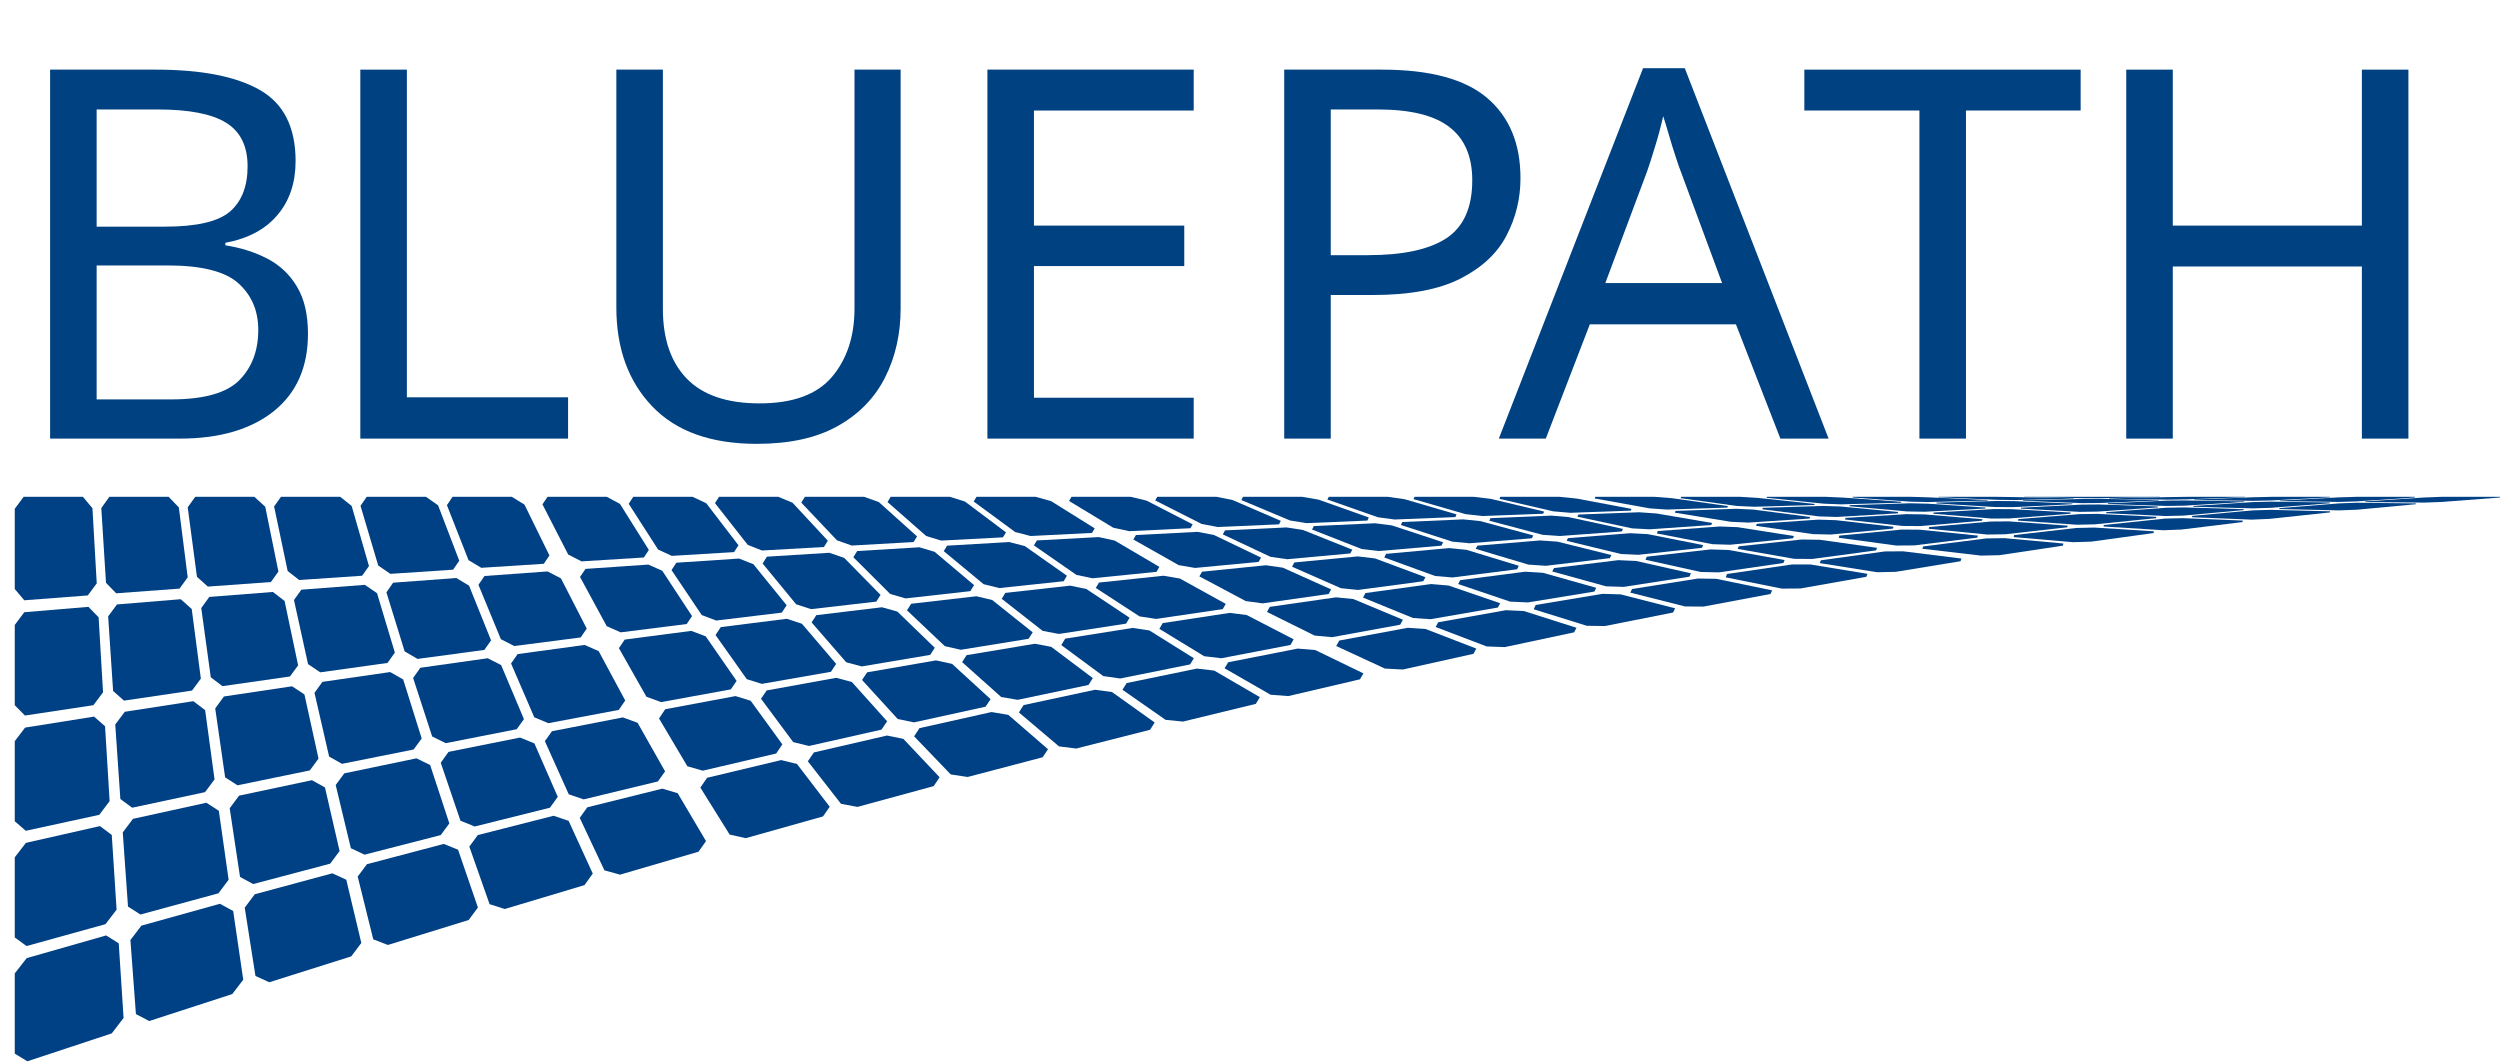
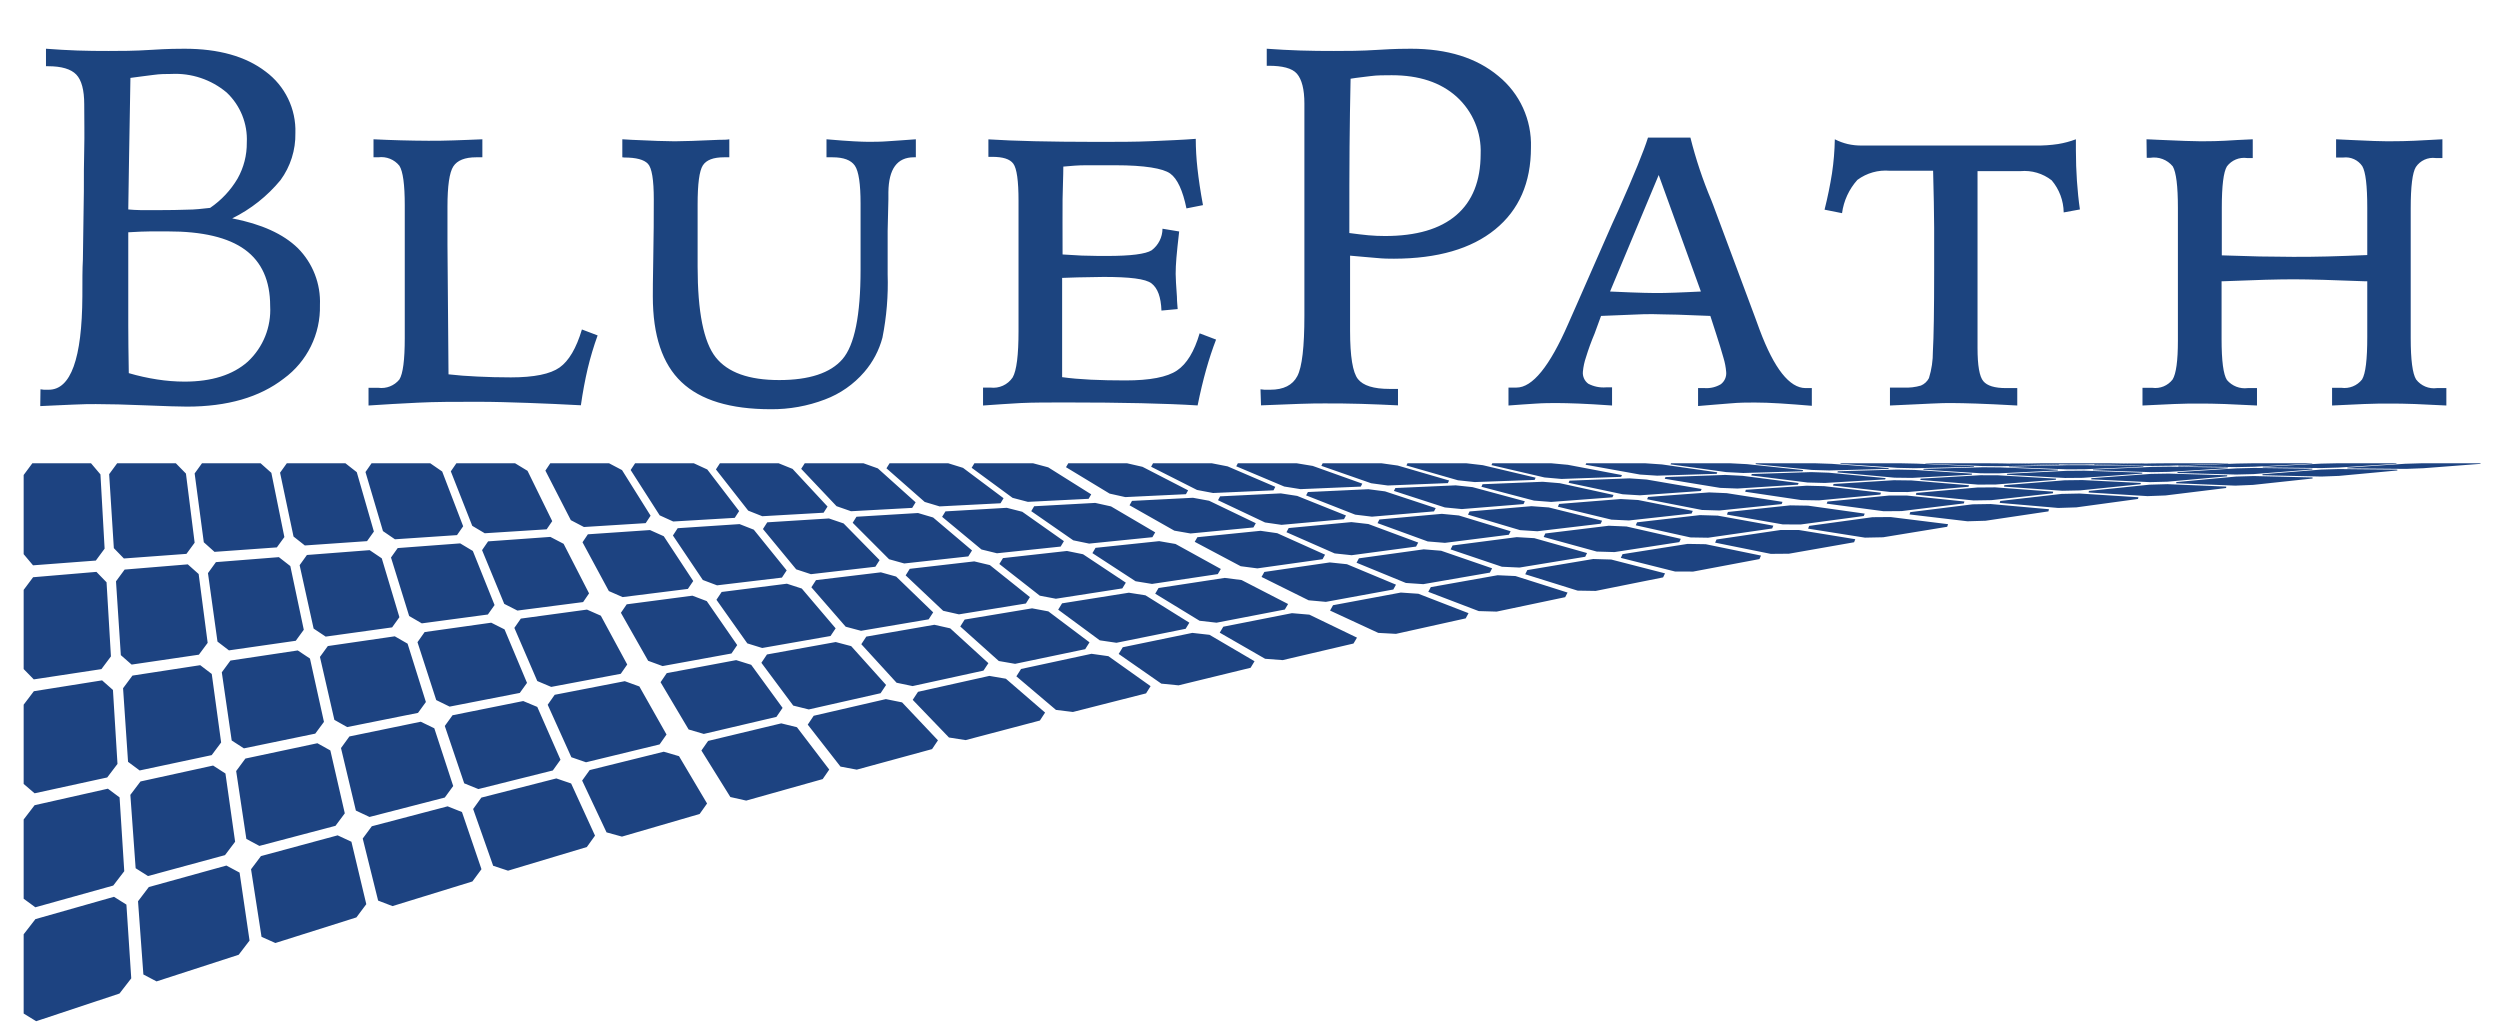
- <svg xmlns="http://www.w3.org/2000/svg" viewBox="0 0 186.33 79.1">
-   <defs>
-     <style>.cls-1{fill:#004085;}.cls-2{isolation:isolate;font-size:38.52px;fill:#004181;font-family:IowanOldStyle-Roman, Iowan Old Style;letter-spacing:-0.02em;}.cls-3{letter-spacing:-0.06em;}.cls-4{letter-spacing:-0.08em;}.cls-5{letter-spacing:-0.04em;}</style>
-   </defs>
-   <g id="Layer_2" data-name="Layer 2">
-     <g id="ELEMENTS">
-       <polygon class="cls-1" points="77.19 37.03 72.78 37.03 72.57 37.38 75.66 39.65 76.81 39.95 81.39 39.72 81.59 39.38 78.34 37.35 77.19 37.03" />
-       <polygon class="cls-1" points="70.8 37.03 66.38 37.03 66.15 37.42 69.03 39.95 70.15 40.29 74.75 40.05 74.98 39.68 71.92 37.38 70.8 37.03" />
-       <polygon class="cls-1" points="58.01 37.03 53.59 37.03 53.29 37.5 55.73 40.61 56.79 41.03 61.41 40.77 61.7 40.3 59.07 37.47 58.01 37.03" />
-       <polygon class="cls-1" points="64.41 37.03 59.99 37.03 59.72 37.46 62.38 40.27 63.48 40.66 68.09 40.4 68.35 39.98 65.5 37.42 64.41 37.03" />
-       <polygon class="cls-1" points="51.62 37.03 47.2 37.03 46.86 37.55 49.05 40.96 50.07 41.43 54.71 41.15 55.04 40.64 52.64 37.51 51.62 37.03" />
-       <polygon class="cls-1" points="45.23 37.03 40.81 37.03 40.43 37.59 42.35 41.33 43.34 41.84 47.99 41.55 48.36 40.99 46.21 37.56 45.23 37.03" />
-       <polygon class="cls-1" points="96.72 48.34 91.54 49.36 91.27 49.81 94.7 51.78 96.02 51.88 101.36 50.63 101.62 50.19 98.03 48.45 96.72 48.34" />
-       <polygon class="cls-1" points="89.21 49.83 83.97 50.91 83.66 51.41 86.87 53.65 88.17 53.78 93.6 52.46 93.9 51.96 90.5 49.98 89.21 49.83" />
-       <polygon class="cls-1" points="73.9 53.07 68.53 54.27 68.13 54.88 70.86 57.72 72.12 57.91 77.71 56.44 78.11 55.84 75.15 53.28 73.9 53.07" />
-       <polygon class="cls-1" points="81.61 51.41 76.29 52.55 75.94 53.1 78.93 55.63 80.21 55.79 85.72 54.39 86.06 53.85 82.88 51.58 81.61 51.41" />
-       <polygon class="cls-1" points="66.11 54.82 60.66 56.08 60.21 56.74 62.68 59.91 63.91 60.14 69.59 58.59 70.03 57.93 67.33 55.07 66.11 54.82" />
-       <polygon class="cls-1" points="58.22 56.65 52.7 57.97 52.2 58.7 54.38 62.2 55.58 62.47 61.34 60.85 61.84 60.13 59.4 56.94 58.22 56.65" />
-       <polygon class="cls-1" points="91.65 45.68 86.66 46.44 86.41 46.87 89.75 48.91 91.03 49.06 96.18 48.07 96.42 47.65 92.92 45.84 91.65 45.68" />
-       <polygon class="cls-1" points="84.42 46.8 79.39 47.6 79.1 48.08 82.23 50.39 83.49 50.57 88.7 49.52 88.98 49.06 85.67 46.99 84.42 46.8" />
-       <polygon class="cls-1" points="69.76 49.22 64.63 50.11 64.25 50.68 66.91 53.59 68.12 53.84 73.46 52.67 73.83 52.11 70.96 49.48 69.76 49.22" />
-       <polygon class="cls-1" points="77.13 47.98 72.04 48.83 71.71 49.35 74.62 51.95 75.85 52.16 81.13 51.05 81.45 50.54 78.35 48.21 77.13 47.98" />
-       <polygon class="cls-1" points="62.32 50.52 57.14 51.46 56.72 52.08 59.12 55.31 60.29 55.6 65.7 54.38 66.12 53.76 63.49 50.83 62.32 50.52" />
-       <polygon class="cls-1" points="54.82 51.88 49.58 52.86 49.12 53.55 51.23 57.11 52.38 57.44 57.85 56.16 58.31 55.48 55.95 52.23 54.82 51.88" />
-       <polygon class="cls-1" points="86.71 42.91 81.91 43.42 81.67 43.82 84.93 45.94 86.17 46.13 91.13 45.4 91.36 45.01 87.94 43.12 86.71 42.91" />
-       <polygon class="cls-1" points="79.76 43.65 74.93 44.19 74.66 44.63 77.71 47.02 78.92 47.25 83.93 46.48 84.19 46.04 80.97 43.9 79.76 43.65" />
-       <polygon class="cls-1" points="65.73 45.26 60.84 45.85 60.49 46.39 63.07 49.36 64.23 49.67 69.33 48.81 69.67 48.28 66.88 45.58 65.73 45.26" />
-       <polygon class="cls-1" points="72.77 44.44 67.91 45 67.6 45.49 70.42 48.16 71.61 48.43 76.66 47.61 76.97 47.13 73.95 44.72 72.77 44.44" />
-       <polygon class="cls-1" points="58.64 46.12 53.72 46.74 53.33 47.33 55.66 50.62 56.78 50.97 61.93 50.07 62.32 49.48 59.77 46.49 58.64 46.12" />
-       <polygon class="cls-1" points="51.52 47.02 46.56 47.67 46.13 48.31 48.18 51.93 49.27 52.33 54.47 51.38 54.9 50.75 52.6 47.43 51.52 47.02" />
-       <polygon class="cls-1" points="81.89 40.03 77.28 40.28 77.06 40.65 80.23 42.85 81.43 43.1 86.2 42.62 86.41 42.25 83.08 40.29 81.89 40.03" />
-       <polygon class="cls-1" points="75.22 40.4 70.59 40.67 70.34 41.08 73.31 43.54 74.48 43.83 79.28 43.32 79.52 42.91 76.38 40.7 75.22 40.4" />
-       <polygon class="cls-1" points="61.81 41.2 57.16 41.49 56.84 42 59.34 45.04 60.45 45.4 65.31 44.84 65.63 44.34 62.92 41.58 61.81 41.2" />
-       <polygon class="cls-1" points="68.53 40.79 63.89 41.07 63.6 41.53 66.35 44.27 67.49 44.6 72.32 44.06 72.6 43.61 69.66 41.13 68.53 40.79" />
-       <polygon class="cls-1" points="55.08 41.63 50.41 41.94 50.05 42.49 52.3 45.84 53.38 46.25 58.27 45.66 58.63 45.11 56.15 42.05 55.08 41.63" />
-       <polygon class="cls-1" points="48.32 42.08 43.64 42.4 43.23 43 45.22 46.67 46.26 47.13 51.18 46.51 51.58 45.92 49.36 42.54 48.32 42.08" />
-       <polygon class="cls-1" points="38.15 37.03 33.73 37.03 33.31 37.65 34.92 41.75 35.87 42.32 40.53 42.02 40.95 41.4 39.09 37.61 38.15 37.03" />
-       <polygon class="cls-1" points="31.75 37.03 27.33 37.03 26.87 37.7 28.19 42.15 29.09 42.77 33.77 42.46 34.23 41.79 32.65 37.66 31.75 37.03" />
-       <polygon class="cls-1" points="18.96 37.03 14.55 37.03 13.99 37.81 14.68 42.99 15.49 43.72 20.19 43.38 20.75 42.6 19.77 37.77 18.96 37.03" />
-       <polygon class="cls-1" points="25.36 37.03 20.94 37.03 20.43 37.75 21.44 42.56 22.3 43.23 26.99 42.91 27.5 42.19 26.21 37.71 25.36 37.03" />
-       <polygon class="cls-1" points="12.57 37.03 8.15 37.03 7.55 37.87 7.9 43.44 8.66 44.22 13.38 43.87 13.99 43.03 13.33 37.82 12.57 37.03" />
-       <polygon class="cls-1" points="6.18 37.03 1.76 37.03 1.1 37.92 1.1 43.9 1.81 44.74 6.54 44.38 7.21 43.48 6.89 37.88 6.18 37.03" />
-       <polygon class="cls-1" points="49.36 58.78 43.77 60.17 43.21 60.96 45.05 64.87 46.21 65.19 52.06 63.48 52.62 62.69 50.51 59.12 49.36 58.78" />
-       <polygon class="cls-1" points="41.26 60.8 35.61 62.24 34.98 63.1 36.49 67.39 37.62 67.75 43.56 65.97 44.18 65.11 42.38 61.18 41.26 60.8" />
-       <polygon class="cls-1" points="24.77 65.09 18.99 66.65 18.24 67.65 19.04 72.74 20.07 73.21 26.18 71.28 26.93 70.28 25.81 65.57 24.77 65.09" />
-       <polygon class="cls-1" points="33.07 62.9 27.35 64.41 26.66 65.33 27.82 70.01 28.91 70.43 34.93 68.57 35.62 67.64 34.14 63.33 33.07 62.9" />
-       <polygon class="cls-1" points="16.39 67.36 10.54 68.99 9.72 70.06 10.13 75.58 11.12 76.1 17.31 74.09 18.13 73.02 17.38 67.9 16.39 67.36" />
-       <polygon class="cls-1" points="7.91 69.72 1.99 71.41 1.1 72.55 1.1 78.53 2.04 79.1 8.33 77.02 9.21 75.87 8.85 70.31 7.91 69.72" />
-       <polygon class="cls-1" points="46.42 53.47 41.14 54.5 40.61 55.24 42.39 59.2 43.5 59.58 49.04 58.24 49.57 57.49 47.52 53.87 46.42 53.47" />
-       <polygon class="cls-1" points="38.76 54.97 33.43 56.04 32.85 56.85 34.32 61.17 35.38 61.6 40.99 60.2 41.57 59.39 39.83 55.41 38.76 54.97" />
-       <polygon class="cls-1" points="23.25 58.15 17.82 59.3 17.12 60.24 17.89 65.36 18.87 65.89 24.61 64.37 25.31 63.43 24.22 58.69 23.25 58.15" />
-       <polygon class="cls-1" points="31.04 56.52 25.66 57.64 25.02 58.51 26.15 63.22 27.17 63.7 32.85 62.24 33.49 61.37 32.06 57.02 31.04 56.52" />
-       <polygon class="cls-1" points="15.38 59.83 9.91 61.03 9.15 62.04 9.54 67.57 10.47 68.16 16.28 66.58 17.04 65.57 16.31 60.43 15.38 59.83" />
-       <polygon class="cls-1" points="7.45 61.57 1.93 62.82 1.1 63.9 1.1 69.87 1.98 70.51 7.86 68.88 8.69 67.8 8.33 62.23 7.45 61.57" />
-       <polygon class="cls-1" points="43.57 48.07 38.58 48.75 38.09 49.45 39.82 53.46 40.87 53.9 46.12 52.91 46.6 52.21 44.62 48.53 43.57 48.07" />
-       <polygon class="cls-1" points="36.35 49.06 31.33 49.77 30.79 50.53 32.21 54.89 33.22 55.39 38.51 54.35 39.05 53.6 37.35 49.57 36.35 49.06" />
-       <polygon class="cls-1" points="21.77 51.15 16.69 51.91 16.04 52.8 16.78 57.94 17.7 58.53 23.09 57.42 23.74 56.54 22.69 51.76 21.77 51.15" />
-       <polygon class="cls-1" points="29.08 50.09 24.03 50.82 23.44 51.64 24.53 56.39 25.49 56.93 30.83 55.86 31.43 55.04 30.05 50.64 29.08 50.09" />
-       <polygon class="cls-1" points="14.41 52.26 9.3 53.05 8.59 54 8.97 59.55 9.85 60.2 15.28 59.04 15.99 58.09 15.29 52.93 14.41 52.26" />
-       <polygon class="cls-1" points="7.01 53.41 1.87 54.23 1.1 55.24 1.1 61.21 1.92 61.92 7.4 60.73 8.17 59.71 7.83 54.13 7.01 53.41" />
-       <polygon class="cls-1" points="40.81 42.59 36.11 42.93 35.66 43.59 37.33 47.64 38.33 48.15 43.28 47.51 43.73 46.85 41.81 43.11 40.81 42.59" />
-       <polygon class="cls-1" points="34.01 43.08 29.3 43.43 28.8 44.15 30.16 48.55 31.12 49.11 36.1 48.44 36.6 47.73 34.96 43.65 34.01 43.08" />
-       <polygon class="cls-1" points="20.34 44.12 15.6 44.49 15 45.32 15.71 50.48 16.58 51.14 21.61 50.42 22.22 49.59 21.21 44.79 20.34 44.12" />
-       <polygon class="cls-1" points="27.19 43.59 22.46 43.95 21.91 44.72 22.96 49.5 23.87 50.11 28.88 49.41 29.43 48.64 28.1 44.21 27.19 43.59" />
-       <polygon class="cls-1" points="13.47 44.66 8.72 45.05 8.06 45.94 8.43 51.5 9.24 52.22 14.31 51.47 14.97 50.58 14.29 45.39 13.47 44.66" />
-       <polygon class="cls-1" points="6.59 45.23 1.81 45.63 1.1 46.58 1.1 52.56 1.86 53.33 6.96 52.56 7.68 51.6 7.35 46.01 6.59 45.23" />
-       <polygon class="cls-1" points="155.29 37.03 150.87 37.03 150.86 37.05 155.23 37.13 156.54 37.13 160.97 37.05 160.97 37.03 156.61 37.03 155.29 37.03" />
-       <polygon class="cls-1" points="148.9 37.03 144.48 37.03 144.47 37.06 148.81 37.25 150.13 37.27 154.56 37.17 154.57 37.14 150.22 37.05 148.9 37.03" />
-       <polygon class="cls-1" points="136.11 37.03 131.69 37.03 131.66 37.1 135.92 37.54 137.23 37.59 141.69 37.47 141.71 37.4 137.42 37.09 136.11 37.03" />
-       <polygon class="cls-1" points="142.5 37.03 138.09 37.03 138.07 37.08 142.37 37.39 143.69 37.42 148.13 37.31 148.15 37.27 143.82 37.07 142.5 37.03" />
-       <polygon class="cls-1" points="129.72 37.03 125.3 37.03 125.26 37.13 129.45 37.71 130.75 37.77 135.22 37.64 135.25 37.56 131.02 37.11 129.72 37.03" />
-       <polygon class="cls-1" points="123.33 37.03 118.9 37.03 118.85 37.15 122.96 37.89 124.25 37.98 128.74 37.83 128.78 37.72 124.61 37.13 123.33 37.03" />
-       <polygon class="cls-1" points="180.65 37.08 176.28 37.37 176.29 37.42 180.7 37.46 182.01 37.41 186.33 37.08 186.32 37.03 181.96 37.03 180.65 37.08" />
-       <polygon class="cls-1" points="174.32 37.52 169.89 37.87 169.88 37.94 174.33 38.04 175.66 37.99 180.06 37.58 180.05 37.52 175.65 37.47 174.32 37.52" />
-       <polygon class="cls-1" points="161.37 38.65 156.8 39.13 156.78 39.24 161.22 39.52 162.57 39.47 167.14 38.91 167.16 38.8 162.72 38.62 161.37 38.65" />
-       <polygon class="cls-1" points="167.89 38.04 163.39 38.45 163.38 38.55 167.83 38.73 169.18 38.67 173.66 38.19 173.66 38.11 169.23 38 167.89 38.04" />
-       <polygon class="cls-1" points="154.75 39.35 150.12 39.88 150.08 40.03 154.49 40.41 155.85 40.37 160.51 39.73 160.53 39.6 156.11 39.32 154.75 39.35" />
-       <polygon class="cls-1" points="148.03 40.13 143.33 40.73 143.28 40.9 147.64 41.41 149.01 41.38 153.75 40.67 153.79 40.51 149.4 40.11 148.03 40.13" />
-       <polygon class="cls-1" points="174.31 37.07 169.91 37.31 169.91 37.35 174.31 37.41 175.62 37.37 179.99 37.08 179.98 37.03 175.62 37.03 174.31 37.07" />
-       <polygon class="cls-1" points="167.93 37.42 163.48 37.71 163.48 37.77 167.89 37.89 169.22 37.85 173.65 37.51 173.65 37.45 169.26 37.39 167.93 37.42" />
-       <polygon class="cls-1" points="154.97 38.32 150.43 38.69 150.4 38.8 154.79 39.11 156.14 39.08 160.7 38.62 160.72 38.52 156.31 38.3 154.97 38.32" />
-       <polygon class="cls-1" points="161.49 37.84 156.99 38.17 156.97 38.25 161.39 38.46 162.73 38.43 167.22 38.02 167.23 37.95 162.82 37.82 161.49 37.84" />
-       <polygon class="cls-1" points="148.38 38.87 143.79 39.28 143.75 39.41 148.11 39.84 149.46 39.82 154.08 39.3 154.11 39.18 149.73 38.86 148.38 38.87" />
-       <polygon class="cls-1" points="141.73 39.47 137.09 39.92 137.04 40.08 141.33 40.66 142.68 40.65 147.37 40.07 147.42 39.92 143.08 39.48 141.73 39.47" />
-       <polygon class="cls-1" points="167.97 37.06 163.55 37.23 163.54 37.27 167.93 37.33 169.25 37.3 173.64 37.07 173.65 37.03 169.29 37.03 167.97 37.06" />
-       <polygon class="cls-1" points="161.56 37.31 157.11 37.51 157.1 37.57 161.5 37.71 162.82 37.69 167.26 37.41 167.27 37.37 162.89 37.3 161.56 37.31" />
-       <polygon class="cls-1" points="148.63 37.94 144.12 38.2 144.09 38.29 148.44 38.65 149.77 38.64 154.31 38.29 154.33 38.2 149.96 37.95 148.63 37.94" />
-       <polygon class="cls-1" points="155.12 37.61 150.64 37.84 150.62 37.91 155 38.15 156.33 38.13 160.82 37.82 160.83 37.75 156.45 37.6 155.12 37.61" />
-       <polygon class="cls-1" points="142.09 38.32 137.55 38.6 137.51 38.72 141.81 39.2 143.14 39.21 147.72 38.81 147.76 38.7 143.43 38.34 142.09 38.32" />
-       <polygon class="cls-1" points="135.51 38.73 130.94 39.04 130.88 39.19 135.12 39.81 136.45 39.84 141.08 39.4 141.13 39.26 136.84 38.77 135.51 38.73" />
-       <polygon class="cls-1" points="161.63 37.05 157.2 37.14 157.19 37.17 161.57 37.24 162.89 37.22 167.3 37.06 167.31 37.03 162.95 37.03 161.63 37.05" />
-       <polygon class="cls-1" points="155.22 37.19 150.78 37.29 150.77 37.33 155.14 37.5 156.46 37.49 160.9 37.3 160.91 37.26 156.55 37.18 155.22 37.19" />
-       <polygon class="cls-1" points="142.34 37.51 137.87 37.65 137.84 37.73 142.15 38.12 143.47 38.14 147.97 37.9 147.99 37.83 143.66 37.54 142.34 37.51" />
-       <polygon class="cls-1" points="148.79 37.34 144.34 37.46 144.32 37.52 148.66 37.79 149.98 37.8 154.46 37.58 154.47 37.53 150.12 37.35 148.79 37.34" />
-       <polygon class="cls-1" points="135.87 37.71 131.38 37.85 131.35 37.96 135.59 38.49 136.91 38.53 141.44 38.26 141.47 38.16 137.19 37.75 135.87 37.71" />
-       <polygon class="cls-1" points="129.38 37.92 124.88 38.08 124.83 38.21 129 38.89 130.31 38.95 134.87 38.65 134.91 38.53 130.69 37.98 129.38 37.92" />
-       <polygon class="cls-1" points="116.24 37.03 111.82 37.03 111.76 37.18 115.76 38.11 117.04 38.22 121.54 38.06 121.6 37.93 117.52 37.16 116.24 37.03" />
-       <polygon class="cls-1" points="109.85 37.03 105.43 37.03 105.35 37.2 109.23 38.32 110.5 38.46 115.01 38.29 115.09 38.13 111.11 37.18 109.85 37.03" />
-       <polygon class="cls-1" points="97.06 37.03 92.64 37.03 92.52 37.27 96.14 38.79 97.37 38.99 101.91 38.8 102.02 38.57 98.28 37.24 97.06 37.03" />
-       <polygon class="cls-1" points="103.45 37.03 99.04 37.03 98.93 37.23 102.69 38.55 103.94 38.72 108.47 38.54 108.56 38.34 104.7 37.21 103.45 37.03" />
-       <polygon class="cls-1" points="90.67 37.03 86.25 37.03 86.1 37.3 89.56 39.05 90.77 39.28 95.33 39.08 95.46 38.82 91.87 37.27 90.67 37.03" />
-       <polygon class="cls-1" points="84.28 37.03 79.86 37.03 79.68 37.34 82.97 39.33 84.16 39.59 88.73 39.37 88.89 39.08 85.45 37.31 84.28 37.03" />
-       <polygon class="cls-1" points="140.48 41.1 135.71 41.76 135.63 41.97 139.91 42.65 141.29 42.62 146.12 41.83 146.19 41.63 141.85 41.09 140.48 41.1" />
-       <polygon class="cls-1" points="133.56 42.07 128.72 42.78 128.62 43.03 132.81 43.87 134.19 43.86 139.1 42.99 139.19 42.77 134.93 42.07 133.56 42.07" />
-       <polygon class="cls-1" points="119.44 44.26 114.46 45.09 114.31 45.41 118.26 46.64 119.62 46.66 124.7 45.65 124.85 45.34 120.79 44.3 119.44 44.26" />
-       <polygon class="cls-1" points="126.55 43.12 121.64 43.9 121.51 44.17 125.59 45.2 126.96 45.21 131.96 44.27 132.08 44 127.91 43.14 126.55 43.12" />
-       <polygon class="cls-1" points="112.23 45.48 107.19 46.38 107 46.73 110.8 48.18 112.15 48.23 117.32 47.13 117.5 46.79 113.57 45.54 112.23 45.48" />
-       <polygon class="cls-1" points="104.92 46.79 99.82 47.74 99.59 48.15 103.22 49.83 104.56 49.9 109.82 48.73 110.03 48.34 106.25 46.88 104.92 46.79" />
-       <polygon class="cls-1" points="134.28 40.21 129.59 40.72 129.51 40.91 133.72 41.65 135.07 41.66 139.83 41.02 139.9 40.83 135.63 40.23 134.28 40.21" />
-       <polygon class="cls-1" points="127.48 40.95 122.74 41.49 122.64 41.72 126.75 42.63 128.1 42.66 132.92 41.96 133.01 41.74 128.82 40.99 127.48 40.95" />
-       <polygon class="cls-1" points="113.67 42.61 108.83 43.24 108.68 43.53 112.55 44.84 113.88 44.9 118.83 44.09 118.97 43.81 114.99 42.69 113.67 42.61" />
-       <polygon class="cls-1" points="120.61 41.75 115.82 42.34 115.69 42.59 119.7 43.7 121.03 43.74 125.92 42.98 126.03 42.73 121.94 41.81 120.61 41.75" />
-       <polygon class="cls-1" points="106.66 43.53 101.77 44.2 101.59 44.54 105.31 46.06 106.62 46.15 111.64 45.28 111.81 44.96 107.96 43.64 106.66 43.53" />
-       <polygon class="cls-1" points="99.58 44.52 94.64 45.23 94.43 45.61 97.98 47.37 99.28 47.49 104.36 46.56 104.56 46.19 100.87 44.65 99.58 44.52" />
-       <polygon class="cls-1" points="128.17 39.24 123.56 39.58 123.49 39.76 127.63 40.56 128.96 40.6 133.64 40.12 133.7 39.95 129.5 39.29 128.17 39.24" />
-       <polygon class="cls-1" points="121.5 39.74 116.86 40.11 116.77 40.31 120.81 41.29 122.12 41.35 126.85 40.83 126.94 40.63 122.81 39.81 121.5 39.74" />
-       <polygon class="cls-1" points="108.01 40.85 103.31 41.28 103.17 41.55 106.96 42.93 108.25 43.04 113.07 42.43 113.2 42.17 109.3 40.98 108.01 40.85" />
-       <polygon class="cls-1" points="114.78 40.28 110.11 40.67 109.99 40.91 113.91 42.08 115.22 42.17 119.99 41.6 120.1 41.37 116.08 40.37 114.78 40.28" />
-       <polygon class="cls-1" points="101.2 41.47 96.47 41.92 96.3 42.24 99.94 43.84 101.22 43.97 106.08 43.32 106.24 43.02 102.48 41.62 101.2 41.47" />
-       <polygon class="cls-1" points="94.35 42.13 89.59 42.61 89.39 42.96 92.85 44.8 94.11 44.97 99.03 44.27 99.21 43.93 95.61 42.31 94.35 42.13" />
-       <polygon class="cls-1" points="122.16 38.18 117.64 38.35 117.57 38.51 121.64 39.38 122.95 39.45 127.54 39.13 127.61 38.98 123.46 38.27 122.16 38.18" />
-       <polygon class="cls-1" points="115.62 38.43 111.09 38.62 111 38.81 114.97 39.86 116.26 39.95 120.88 39.61 120.96 39.42 116.91 38.54 115.62 38.43" />
-       <polygon class="cls-1" points="102.48 39 97.92 39.21 97.79 39.47 101.49 40.92 102.75 41.07 107.43 40.67 107.56 40.42 103.74 39.16 102.48 39" />
-       <polygon class="cls-1" points="109.06 38.71 104.51 38.91 104.41 39.13 108.25 40.37 109.52 40.49 114.17 40.12 114.28 39.91 110.34 38.84 109.06 38.71" />
-       <polygon class="cls-1" points="95.88 39.31 91.3 39.53 91.14 39.83 94.69 41.5 95.93 41.68 100.64 41.25 100.79 40.97 97.11 39.5 95.88 39.31" />
-       <polygon class="cls-1" points="89.25 39.64 84.66 39.88 84.47 40.21 87.85 42.12 89.07 42.33 93.81 41.88 93.99 41.56 90.47 39.87 89.25 39.64" />
-       <text class="cls-2" transform="translate(0 32.69)">B<tspan class="cls-3" x="23.12" y="0">L</tspan>
-         <tspan x="42.47" y="0">UE</tspan>
-         <tspan class="cls-4" x="91.98" y="0">P</tspan>
-         <tspan class="cls-5" x="111.71" y="0">A</tspan>
-         <tspan x="134.09" y="0">TH</tspan>
-       </text>
-     </g>
-   </g>
+ <svg xmlns="http://www.w3.org/2000/svg" viewBox="0 0 336 138.98">
+   <path fill="#1d4381" d="M138.83 62.26h-7.87l-.37.61 5.5 4.04 2.06.54 8.16-.41.35-.6-5.78-3.63zm-11.4 0h-7.87l-.42.68 5.14 4.52 2 .6 8.19-.42.41-.68-5.45-4.08zm-22.79 0h-7.88l-.54.83 4.34 5.54 1.89.75 8.24-.47.53-.83-4.7-5.06zm11.4 0h-7.88l-.48.75 4.75 5.02 1.95.68 8.22-.45.46-.75-5.08-4.56zm-22.8 0h-7.88l-.6.91 3.9 6.09 1.82.83 8.27-.49.59-.91-4.28-5.59zm-11.39 0h-7.89l-.66.99 3.42 6.66 1.76.92 8.3-.52.66-1-3.84-6.13zm91.79 20.15-9.23 1.82-.48.8 6.1 3.51 2.36.18 9.52-2.23.47-.79-6.4-3.09zm-13.39 2.65-9.35 1.93-.55.9 5.73 3.99 2.32.23 9.68-2.36.53-.88-6.05-3.55zm-27.28 5.78-9.59 2.14-.71 1.08 4.87 5.06 2.24.35 9.98-2.63.7-1.07-5.27-4.55zm13.73-2.97-9.47 2.04-.63.99 5.32 4.51 2.28.28 9.83-2.5.61-.97-5.67-4.03zm-27.64 6.09-9.7 2.24-.8 1.19 4.4 5.64 2.19.41 10.12-2.76.79-1.18-4.82-5.1zM105 97.22l-9.83 2.36-.9 1.29 3.89 6.25 2.13.48 10.28-2.89.88-1.28-4.34-5.69zm59.6-19.55-8.89 1.36-.45.76 5.96 3.64 2.28.26 9.18-1.77.44-.74-6.25-3.22zm-12.88 1.99-8.98 1.43-.52.85 5.59 4.12 2.24.33 9.3-1.88.5-.82-5.9-3.68zm-26.14 4.31-9.15 1.59-.67 1.02 4.74 5.18 2.15.45 9.53-2.08.66-1-5.13-4.68zm13.13-2.21-9.06 1.51-.59.93 5.18 4.64 2.19.38 9.42-1.97.58-.92-5.53-4.16zm-26.39 4.53-9.24 1.67-.75 1.12 4.28 5.75 2.09.52 9.65-2.18.74-1.11-4.69-5.22zm-13.38 2.43-9.33 1.75-.83 1.22 3.77 6.35 2.04.6 9.76-2.29.83-1.21-4.22-5.79zm56.85-15.99-8.55.9-.42.71 5.8 3.78 2.21.36 8.84-1.32.41-.69-6.09-3.36zm-12.39 1.32-8.6.96-.49.79 5.44 4.26 2.16.41 8.93-1.39.47-.77-5.75-3.82zm-25.01 2.87-8.72 1.05-.62.96 4.61 5.3 2.06.55 9.09-1.54.61-.94-4.98-4.81zm12.55-1.47-8.67 1-.55.88 5.04 4.76 2.12.48 9-1.46.54-.86-5.38-4.3zm-25.18 3-8.77 1.11-.7 1.05 4.15 5.86 2 .62 9.18-1.61.69-1.03-4.55-5.35zm-12.7 1.61-8.83 1.16-.78 1.14 3.66 6.45 1.94.71 9.26-1.69.77-1.13-4.09-5.91zm54.14-12.47-8.21.45-.39.66 5.65 3.92 2.13.44 8.5-.86.38-.65-5.94-3.49zm-11.89.66-8.24.48-.45.73 5.29 4.39 2.08.51 8.56-.9.44-.73-5.6-3.95zm-23.9 1.43-8.29.52-.58.9 4.47 5.42 1.98.65 8.66-1 .57-.89-4.84-4.93zm11.97-.73-8.27.5-.51.81 4.89 4.9 2.04.57 8.61-.95.5-.8-5.23-4.43zM99.4 70.44l-8.32.55-.64.98 4.02 5.98 1.91.72 8.72-1.04.64-.97-4.42-5.47zm-12.04.8-8.35.57-.72 1.07 3.54 6.56 1.85.81 8.77-1.1.72-1.06-3.96-6.02zm-18.14-8.98h-7.88l-.75 1.09 2.88 7.32 1.68 1 8.32-.53.75-1.1-3.32-6.76zm-11.4 0h-7.88l-.82 1.18 2.35 7.94 1.61 1.1 8.34-.56.83-1.19-2.82-7.36zm-22.8 0h-7.87l-.99 1.37 1.23 9.25 1.44 1.29 8.38-.6 1.01-1.39-1.75-8.63zm11.4 0h-7.87l-.91 1.27 1.81 8.58 1.52 1.2 8.36-.58.92-1.29-2.3-7.98zm-22.79 0h-7.88l-1.08 1.47.63 9.94 1.35 1.39 8.41-.62 1.1-1.5-1.17-9.29zm-11.4 0H4.35l-1.17 1.58v10.64l1.26 1.5 8.44-.64 1.18-1.6-.56-9.98zm76.98 38.77-9.96 2.47-1.01 1.41 3.28 6.96 2.07.57 10.44-3.04 1-1.41-3.77-6.36zm-14.44 3.59-10.08 2.58-1.1 1.53 2.69 7.63 2 .66 10.59-3.18 1.1-1.53-3.21-7.01zm-29.39 7.65-10.31 2.79-1.33 1.77 1.41 9.08 1.86.83 10.89-3.44 1.33-1.78-2-8.39zm14.78-3.9-10.19 2.68-1.22 1.65 2.07 8.34 1.93.74 10.74-3.31 1.22-1.65-2.62-7.68zm-29.73 7.96L20 119.22l-1.45 1.91.72 9.84 1.77.93 11.04-3.58 1.46-1.91-1.34-9.13zm-15.11 4.2-10.56 3-1.58 2.04v10.65l1.68 1.03 11.2-3.72 1.58-2.04-.65-9.91zm68.65-28.98-9.42 1.83-.94 1.34 3.18 7.05 1.97.68 9.89-2.4.93-1.33-3.65-6.46zm-13.65 2.67-9.5 1.91-1.04 1.44 2.61 7.71 1.9.77 10.01-2.5 1.03-1.44-3.12-7.1zm-27.66 5.67-9.68 2.06-1.24 1.68 1.37 9.12 1.75.94 10.23-2.7 1.25-1.68-1.94-8.45zM56.55 97l-9.59 1.98-1.13 1.56 2 8.4 1.83.86 10.12-2.61 1.13-1.55-2.54-7.76zm-27.91 5.89-9.76 2.14-1.36 1.8.71 9.86 1.66 1.05 10.35-2.81 1.36-1.8-1.3-9.17zM14.5 106l-9.85 2.22-1.47 1.92v10.65l1.57 1.15 10.47-2.92 1.48-1.93-.63-9.92zm64.39-24.07L70 83.14l-.87 1.25 3.08 7.14 1.87.79 9.35-1.76.87-1.25-3.55-6.56zm-12.87 1.76-8.95 1.26-.96 1.36 2.52 7.78 1.8.88 9.43-1.84.97-1.35-3.02-7.19zm-26 3.73-9.05 1.36-1.16 1.58 1.33 9.16 1.64 1.06 9.59-1.98 1.17-1.58-1.88-8.51zm13.04-1.9-9 1.31L43 88.29l1.94 8.46 1.72.97 9.52-1.91 1.06-1.46-2.46-7.84zM26.91 89.4l-9.11 1.4-1.26 1.7.67 9.89 1.56 1.16 9.68-2.06 1.27-1.7-1.26-9.21zm-13.19 2.04L4.55 92.9l-1.37 1.81v10.65l1.47 1.26 9.76-2.13 1.38-1.82-.61-9.94zm60.25-19.28-8.37.6-.81 1.18 2.98 7.22 1.77.9 8.83-1.14.8-1.17-3.42-6.66zm-12.12.87-8.4.63-.9 1.27 2.44 7.86 1.7.99 8.88-1.19.9-1.27-2.92-7.27zm-24.37 1.85-8.46.67-1.07 1.48 1.28 9.2 1.54 1.18 8.98-1.29 1.08-1.48-1.81-8.56zm12.2-.94-8.43.65-.98 1.37 1.88 8.52 1.62 1.08 8.93-1.24.98-1.37-2.37-7.91zm-24.44 1.91-8.49.7-1.16 1.58.65 9.92 1.45 1.27 9.04-1.33 1.18-1.59-1.21-9.25zm-12.28 1.01-8.51.72-1.27 1.7v10.64l1.36 1.39 9.09-1.38 1.28-1.71-.59-9.96zm265.1-14.6h-7.88l-.02.02 7.78.15 2.35-.01 7.88-.14.02-.02zm-11.4 0h-7.88l-.02.05 7.74.33 2.35.02 7.9-.17.02-.04-7.76-.17zm-22.8 0h-7.87l-.05.12 7.58.78 2.33.07 7.96-.21.03-.11-7.64-.57zm11.4 0h-7.88l-.03.08 7.68.54 2.34.05 7.93-.19.02-.08-7.71-.35zm-22.8 0h-7.87l-.07.15 7.47 1.04 2.32.12 7.97-.23.06-.16-7.56-.8zm-11.39 0h-7.88l-.09.2 7.32 1.32 2.3.15 8.01-.25.07-.2-7.43-1.06zm102.19.07-7.78.52.01.1 7.87.07 2.33-.09 7.7-.59-.02-.08h-7.77zm-11.28.78-7.9.63-.01.13 7.92.18 2.37-.09 7.85-.73-.01-.11-7.86-.08zm-23.09 2.03-8.14.84-.04.21 7.92.49 2.41-.09 8.15-1 .02-.19-7.91-.33zm11.63-1.09-8.02.74-.02.16 7.94.32 2.39-.1 8-.86v-.14l-7.9-.19zm-23.43 2.33-8.26.95-.07.26 7.87.68 2.43-.08 8.29-1.13.05-.23-7.89-.5zm-11.97 1.4-8.38 1.05-.1.31 7.78.92 2.44-.07 8.45-1.26.07-.29-7.83-.7zm46.83-5.47-7.84.43v.08l7.85.09 2.34-.07 7.78-.51v-.07h-7.78zm-11.36.64-7.93.5-.01.12 7.87.21 2.37-.06 7.89-.62.01-.11-7.83-.1zm-23.11 1.6-8.1.66-.04.19 7.83.56 2.4-.05 8.12-.83.04-.17-7.85-.39zm11.62-.86-8.02.58-.02.15 7.87.38 2.38-.06 8.01-.72.02-.14-7.85-.23zm-23.35 1.83-8.19.73-.07.24 7.76.77 2.41-.04 8.24-.92.05-.22-7.8-.58zm-11.86 1.08-8.28.81-.1.28 7.66 1.02 2.41-.02 8.36-1.03.08-.26-7.73-.8zm46.76-4.3-7.88.3-.01.07 7.83.11 2.35-.05 7.83-.42.01-.05h-7.77zm-11.41.45-7.93.36-.02.09 7.83.26 2.36-.04 7.92-.49.02-.09-7.81-.12zm-23.06 1.12-8.05.46-.04.17 7.75.63 2.37-.01 8.09-.64.04-.15-7.78-.45zm11.57-.59-7.99.4-.03.13 7.81.43 2.37-.02 8-.57.03-.12-7.81-.27zm-23.22 1.26-8.1.51-.07.21 7.66.86 2.38.01 8.17-.71.06-.2-7.72-.65zm-11.73.74-8.16.55-.09.26 7.54 1.12 2.38.04 8.25-.78.08-.25-7.63-.88zm46.55-3-7.89.16-.01.05 7.8.13 2.35-.03 7.87-.29.02-.04h-7.78zm-11.42.24-7.92.19-.02.07 7.79.3 2.35-.01 7.93-.34.02-.07-7.78-.14zm-22.96.59-7.97.23-.05.15 7.67.71 2.36.03 8.02-.43.05-.14-7.72-.5zm11.5-.31-7.94.21-.03.11 7.74.49 2.35.01 7.98-.39.03-.1-7.77-.31zm-23.04.65-7.99.26-.07.19 7.57.95 2.34.06 8.08-.48.07-.17-7.65-.73zm-11.57.38-8.02.29-.1.23 7.44 1.22 2.34.09 8.13-.52.08-.22-7.53-.97zm-23.42-1.57h-7.87l-.12.25 7.13 1.66 2.28.2 8.02-.28.11-.24-7.27-1.38zm-11.39 0h-7.88l-.15.3 6.93 1.99 2.26.24 8.04-.29.14-.3-7.1-1.68zm-22.8 0h-7.88l-.22.41 6.45 2.72 2.19.35 8.1-.34.2-.4-6.66-2.38zm11.4 0h-7.88l-.18.35 6.7 2.34 2.23.3 8.07-.32.17-.35-6.9-2.01zm-22.8 0h-7.88l-.26.47 6.17 3.12 2.16.41 8.12-.36.24-.47-6.41-2.75zm-11.39 0h-7.88l-.31.53 5.86 3.55 2.11.47 8.15-.39.29-.52-6.13-3.16zm100.2 7.25-8.51 1.17-.14.37 7.64 1.21 2.44-.05 8.61-1.41.12-.35-7.73-.96zm-12.34 1.72-8.62 1.28-.19.42 7.48 1.51 2.44-.02 8.76-1.54.16-.41-7.6-1.24zm-25.19 3.9-8.86 1.49-.28.56 7.04 2.2 2.43.04 9.06-1.82.26-.54-7.23-1.86zm12.68-2.03-8.74 1.38-.23.5 7.28 1.83 2.44.01 8.91-1.68.21-.47-7.44-1.53zm-25.53 4.21-8.98 1.6-.34.63 6.78 2.59 2.41.07 9.21-1.94.32-.62-7-2.22zm-13.01 2.33-9.11 1.7-.4.72 6.48 3 2.38.13 9.37-2.08.38-.7-6.74-2.61zm52.33-11.72-8.37.89-.13.35 7.51 1.32 2.4.01 8.48-1.14.13-.32-7.62-1.07zm-12.13 1.31-8.45.97-.17.4 7.34 1.63 2.39.04 8.6-1.24.16-.38-7.48-1.35zm-24.62 2.96-8.62 1.12-.27.53 6.9 2.33 2.36.11 8.83-1.45.25-.5-7.09-2zm12.37-1.53-8.53 1.04-.22.47 7.13 1.96 2.39.07 8.71-1.34.2-.44-7.3-1.66zm-24.87 3.17-8.71 1.21-.32.59 6.63 2.72 2.34.16 8.95-1.55.3-.58-6.85-2.36zm-12.62 1.76-8.8 1.28-.38.67 6.33 3.14 2.32.21 9.06-1.66.36-.65-6.59-2.75zm50.98-9.41-8.21.61-.13.31 7.38 1.44 2.36.07 8.34-.86.12-.3-7.5-1.17zm-11.9.89-8.27.66-.16.37 7.2 1.74 2.35.11 8.42-.93.16-.36-7.35-1.46zm-24.03 1.99-8.39.76-.25.49 6.75 2.46 2.31.19 8.59-1.09.24-.47-6.96-2.12zm12.05-1.03-8.32.71-.21.43 6.99 2.08 2.33.15 8.51-1.01.19-.41-7.16-1.78zm-24.2 2.14-8.43.8-.3.56 6.48 2.85 2.28.24 8.66-1.16.29-.54-6.7-2.49zm-12.21 1.17-8.49.86-.36.62 6.18 3.28 2.24.29 8.76-1.23.34-.61-6.43-2.89zm49.57-7.05-8.05.31-.12.29 7.26 1.54 2.32.14 8.18-.58.12-.27-7.39-1.27zm-11.65.46-8.08.33-.16.34 7.07 1.86 2.3.18 8.24-.62.15-.32-7.22-1.58zm-23.43 1-8.13.38-.24.45 6.6 2.59 2.25.27 8.34-.71.23-.44-6.81-2.25zm11.73-.52-8.1.36-.2.39 6.85 2.22 2.28.22 8.29-.67.18-.38-7.03-1.9zm-23.5 1.08-8.16.4-.28.52 6.32 2.99 2.22.32 8.39-.76.27-.5-6.56-2.63zm-11.81.59-8.19.42-.33.59 6.02 3.41 2.18.38 8.45-.81.32-.57-6.28-3.02z" />
+   <path fill="#1c447f" d="m5.44 52.32.45.06h.66q4.45 0 4.52-12.54c0-2.1 0-3.74.07-4.93l.13-9.15c0-2 0-3.88.05-5.74s0-3.87 0-6c0-1.93-.36-3.26-1.07-4S8.28 8.9 6.45 8.9h-.27V6.55c1.43.11 2.83.19 4.21.24s2.76.06 4.17.06c1.56 0 3.49 0 5.77-.15s3.76-.15 4.46-.15q6.9 0 10.91 3.07a9.87 9.87 0 0 1 4 8.27 10.37 10.37 0 0 1-2 6.32 19.73 19.73 0 0 1-6.49 5.14q5.89 1.14 8.82 4A10.24 10.24 0 0 1 43 41a11.87 11.87 0 0 1-4.87 9.89q-4.86 3.76-13 3.76c-1 0-2.83-.06-5.54-.17s-4.94-.17-6.7-.17c-.74 0-1.76 0-3.07.07s-2.78.11-4.41.2zm11.87-2.17a29.26 29.26 0 0 0 3.82.85 24.36 24.36 0 0 0 3.66.29q5.49 0 8.52-2.69a9.49 9.49 0 0 0 3-7.48q0-5.09-3.38-7.56T22.54 31.1h-2.3c-.77 0-1.77.05-3 .12v12.55q0 2.32.07 6.38zm-.07-22c.52.05 1.07.08 1.66.09h2.67q1.91 0 3.54-.06c1.08 0 2.13-.13 3.13-.24A12.33 12.33 0 0 0 31.93 24a9.64 9.64 0 0 0 1.24-4.84 8.65 8.65 0 0 0-2.71-6.73A10.71 10.71 0 0 0 23 9.94c-.69 0-1.49 0-2.4.13s-1.93.23-3.07.4q-.09 4.5-.18 10.43t-.11 7.21zM49.53 54.5v-2.38h1.31A3.11 3.11 0 0 0 53.68 51q.72-1.16.72-5.55V27.58c0-2.78-.24-4.54-.72-5.3a3.12 3.12 0 0 0-2.84-1.14h-.64v-2.42a166.114 166.114 0 0 0 7.35.2c1.01 0 2.15 0 3.37-.05s2.52-.08 3.91-.15v2.42H64c-1.52 0-2.54.41-3.07 1.22s-.79 2.62-.79 5.42v5.1l.14 17.43q1.8.21 3.9.3c1.4.07 2.89.11 4.48.11 3.13 0 5.31-.45 6.55-1.33s2.25-2.59 3-5.11l2.11.8a41.57 41.57 0 0 0-1.33 4.44c-.36 1.54-.67 3.19-.92 4.95-2.43-.13-4.81-.24-7.12-.32s-4.51-.15-6.8-.15c-3 0-5.65 0-8 .12s-4.49.23-6.62.38zm34.11-33.36v-2.42c.26 0 .67.05 1.2.07 2.78.13 4.72.2 5.84.2s3.08-.07 6-.2c.58 0 1 0 1.34-.07v2.42h-.71c-1.43 0-2.38.36-2.85 1.09s-.7 2.49-.7 5.28v8.32q0 9.12 2.43 12.19t8.54 3.06c4 0 6.88-.93 8.5-2.81s2.43-5.89 2.43-12v-8.89c0-2.66-.25-4.37-.77-5.12s-1.52-1.12-3-1.12h-.81v-2.42c1.63.14 2.85.23 3.64.27s1.44.07 1.93.07c.8 0 1.71 0 2.73-.08s2.25-.14 3.71-.26v2.42h-.27q-3.36 0-3.42 4.69v.94l-.1 4.26v5.84a37.41 37.41 0 0 1-.7 8.51 11.61 11.61 0 0 1-2.44 4.62 13 13 0 0 1-5.29 3.69 19.91 19.91 0 0 1-7.28 1.31q-8.15 0-12-3.65t-3.85-11.5c0-.56 0-2.29.06-5.18s.07-5.52.07-7.87c0-2.64-.26-4.23-.79-4.79s-1.58-.84-3.17-.84zm48.48 33.36v-2.41h.51a3.76 3.76 0 0 0 .47 0 3.13 3.13 0 0 0 3-1.36c.53-.91.79-3 .79-6.26V27c0-2.7-.23-4.36-.7-5s-1.42-.92-2.85-.92h-.5v-2.35c1.81.11 3.87.2 6.19.25s5.12.09 8.43.09c2.7 0 5.16 0 7.36-.1s4.16-.17 5.89-.31a36.37 36.37 0 0 0 .23 4c.16 1.44.4 3.08.74 4.91l-2.22.44c-.49-2.39-1.22-4-2.19-4.69s-3.43-1.11-7.36-1.11h-4c-1 0-2 .09-3 .18 0 1.32-.08 2.79-.1 4.4s0 4.08 0 7.41l2.58.15c.81 0 1.56.05 2.28.05h1.11q4.78 0 6-.76a3.66 3.66 0 0 0 1.46-2.9l2.24.37c-.18 1.54-.3 2.72-.37 3.54s-.1 1.54-.1 2.16.06 1.52.17 3.09c0 .69.08 1.24.1 1.64l-2.18.2c-.07-1.83-.51-3-1.32-3.64s-3-.88-6.46-.88l-3.49.06-2.08.07v13.34c1.14.16 2.43.27 3.86.34s3 .1 4.66.1q4.93 0 6.91-1.33c1.32-.88 2.33-2.55 3.05-5l2.21.84c-.49 1.27-.94 2.63-1.34 4.06s-.78 3-1.14 4.79q-3.18-.2-7.61-.3t-10.1-.1c-2.37 0-4.39 0-6.08.08s-3.32.22-5.05.33zm37.29-2.18.52.06h.79c1.79 0 3-.61 3.64-1.83s.95-3.92.95-8.13V13.91c0-1.92-.35-3.24-1-4s-2-1.07-3.79-1.07h-.27V6.55c1.52.11 3 .19 4.54.24s3 .06 4.48.06c1.65 0 3.63 0 5.92-.15s3.77-.15 4.44-.15q7.35 0 11.74 3.66a11.88 11.88 0 0 1 4.39 9.62q0 7.08-4.81 11t-13.6 3.94c-.58 0-1.37 0-2.36-.1s-2.18-.17-3.54-.31v10.1q0 5.16 1.06 6.49c.7.88 2.11 1.32 4.24 1.32h1.14v2.21c-1.63-.08-3.27-.15-4.93-.2s-3.28-.06-4.89-.06c-.79 0-1.93 0-3.44.06l-5.15.2zm11.94-21q1.41.19 2.55.3c.76.07 1.51.1 2.25.1q6.3 0 9.57-2.8T199 20.7a9.86 9.86 0 0 0-3.23-7.7c-2.15-1.93-5.05-2.89-8.72-2.89-1 0-2 0-2.87.12s-1.79.2-2.66.35c-.07 3-.11 6.07-.14 9.14s-.03 6.91-.03 11.58zm21.39 20.77a3.47 3.47 0 0 0 .42 0h.66q3.21 0 6.94-8.55c.47-1.08.84-1.9 1.1-2.49l4.8-10.93.91-2q3.08-6.94 3.92-9.63h5.7a58.06 58.06 0 0 0 2.81 8.42l.26.67 5.64 15.12c.13.38.33.93.6 1.64q2.93 7.81 6.17 7.82a2.73 2.73 0 0 0 .44 0h.4v2.38c-1.54-.13-3-.24-4.26-.32s-2.44-.12-3.42-.12-2.05 0-3.34.12-2.71.2-4.27.35v-2.41h.48a2.82 2.82 0 0 0 .42 0 3.74 3.74 0 0 0 2.16-.52A1.85 1.85 0 0 0 232 50a8.94 8.94 0 0 0-.36-1.89c-.25-.91-.59-2-1-3.27l-.77-2.38-4.44-.17c-1.31 0-2.41-.07-3.31-.07-.65 0-1.56 0-2.73.07l-4.21.17-.87 2.38a32.37 32.37 0 0 0-1.15 3.16 8.3 8.3 0 0 0-.42 1.95 1.8 1.8 0 0 0 .72 1.62 4.39 4.39 0 0 0 2.4.49h.8v2.44c-1.88-.13-3.38-.22-4.51-.26s-2.1-.07-2.9-.07-1.8 0-2.92.08-2.31.14-3.59.25zm13.65-12.91 2.82.12c1.36.05 2.39.08 3.08.08.88 0 1.84 0 2.9-.05s2.2-.08 3.41-.15l-5.67-15.66zm30.21-20.46a7.76 7.76 0 0 0 1.73.64 8.12 8.12 0 0 0 1.93.2h23.34a18.37 18.37 0 0 0 3-.2 12.5 12.5 0 0 0 2.4-.64v1.45c0 1.45.05 2.84.14 4.15s.22 2.6.4 3.83l-2.18.4a6.82 6.82 0 0 0-1.61-4.31 5.94 5.94 0 0 0-4.2-1.24h-5.77v23.76q0 3.56.78 4.47c.51.62 1.53.93 3.05.93h1.51v2.34c-2.37-.13-4.22-.22-5.54-.26s-2.4-.07-3.25-.07c-.67 0-1.59 0-2.75.07s-3 .13-5.57.26v-2.41h1.82a7 7 0 0 0 2.34-.27 2.15 2.15 0 0 0 1.08-1 11.87 11.87 0 0 0 .53-3.59q.17-2.88.17-10.9v-5.75c0-2.03-.07-4.56-.14-7.63H254a6.39 6.39 0 0 0-4.37 1.23 8.35 8.35 0 0 0-2.06 4.47l-2.35-.47c.42-1.67.75-3.3 1-4.88a35.07 35.07 0 0 0 .38-4.58zm41.89 0c.38 0 .9.05 1.57.07 2.89.13 4.81.2 5.77.2.8 0 2.41 0 4.83-.17l2.11-.1v2.52H302a2.89 2.89 0 0 0-2.7 1.12c-.46.75-.69 2.6-.69 5.57v6.39l5.1.15c1.56 0 3 .05 4.43.05s3 0 4.64-.05 3.44-.1 5.38-.19v-6.35c0-3-.22-4.83-.67-5.6a2.69 2.69 0 0 0-2.55-1.16 3.5 3.5 0 0 0-.48 0h-.49v-2.45l2.11.1c2.42.12 4 .17 4.83.17s2.75 0 5.44-.17l1.91-.1v2.52h-.47a3.15 3.15 0 0 0-.44 0 2.77 2.77 0 0 0-2.66 1.21Q324 23.58 324 28v17.46q0 4.35.72 5.53a3 3 0 0 0 2.8 1.17h1.27v2.34c-1.52-.08-2.93-.15-4.22-.2s-2.43-.06-3.39-.06-2.11 0-3.44.06-2.76.12-4.31.2v-2.38h1.25a3 3 0 0 0 2.78-1.12q.71-1.16.7-5.75V37.8h-.4q-6.3-.25-9.36-.26t-9.59.26h-.23v7.78q0 4.39.72 5.49a3.14 3.14 0 0 0 2.8 1.09h1.24v2.34c-1.54-.08-3-.15-4.32-.2s-2.5-.06-3.46-.06-2.06 0-3.37.06-2.72.12-4.24.2v-2.38h1.31A2.92 2.92 0 0 0 292 51c.47-.77.71-2.5.71-5.21V27.94q0-4.39-.69-5.58a3.26 3.26 0 0 0-3.05-1.15h-.45z" />
</svg>
